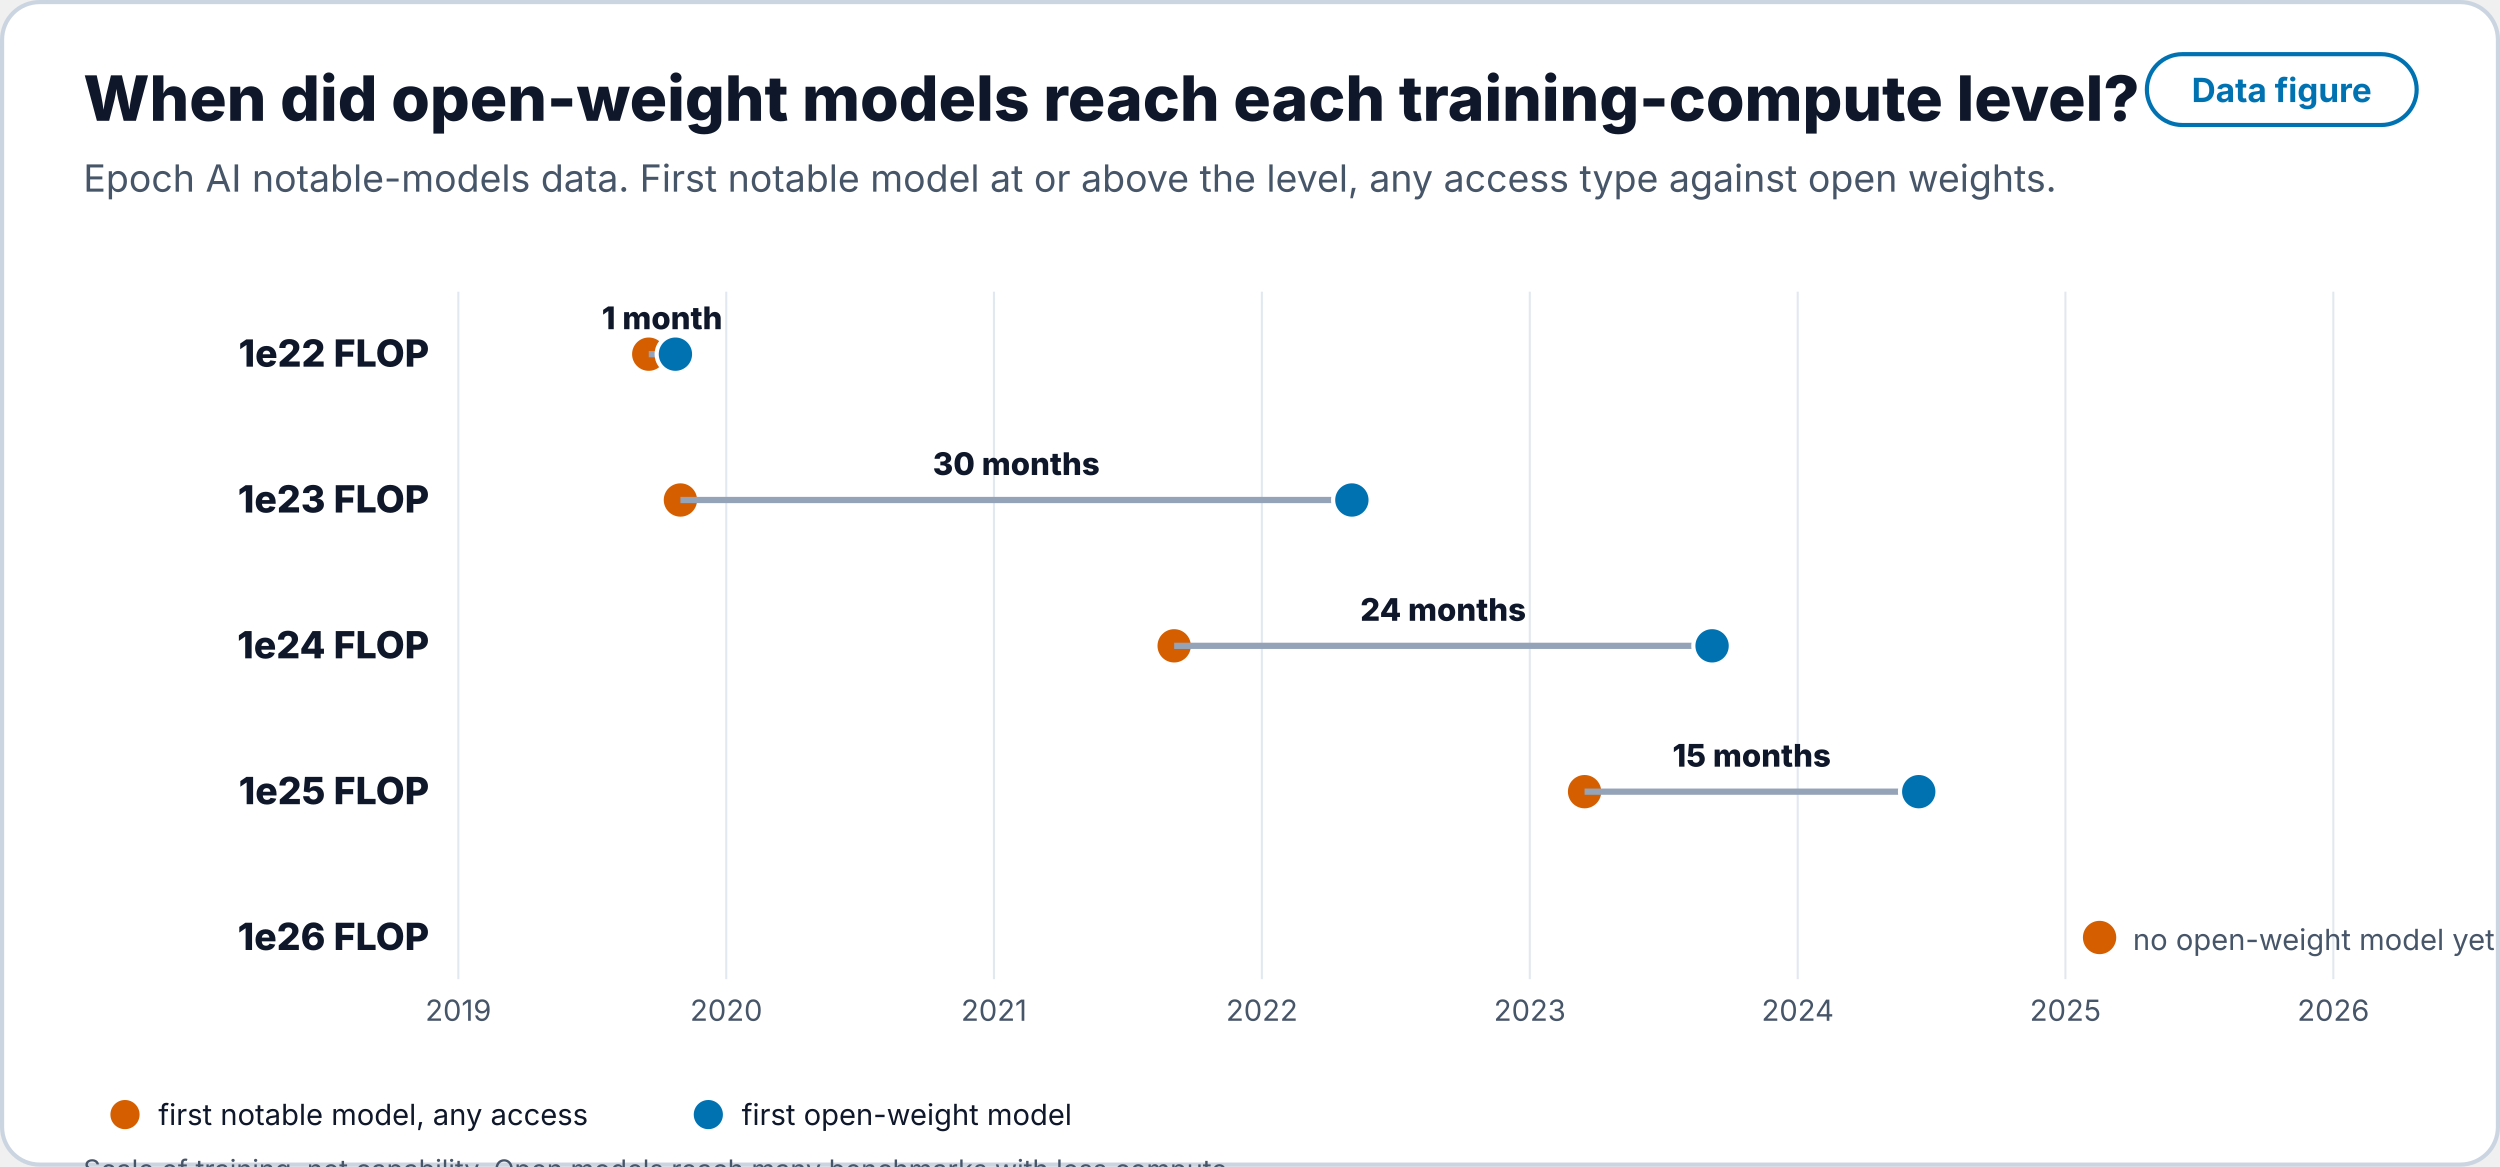
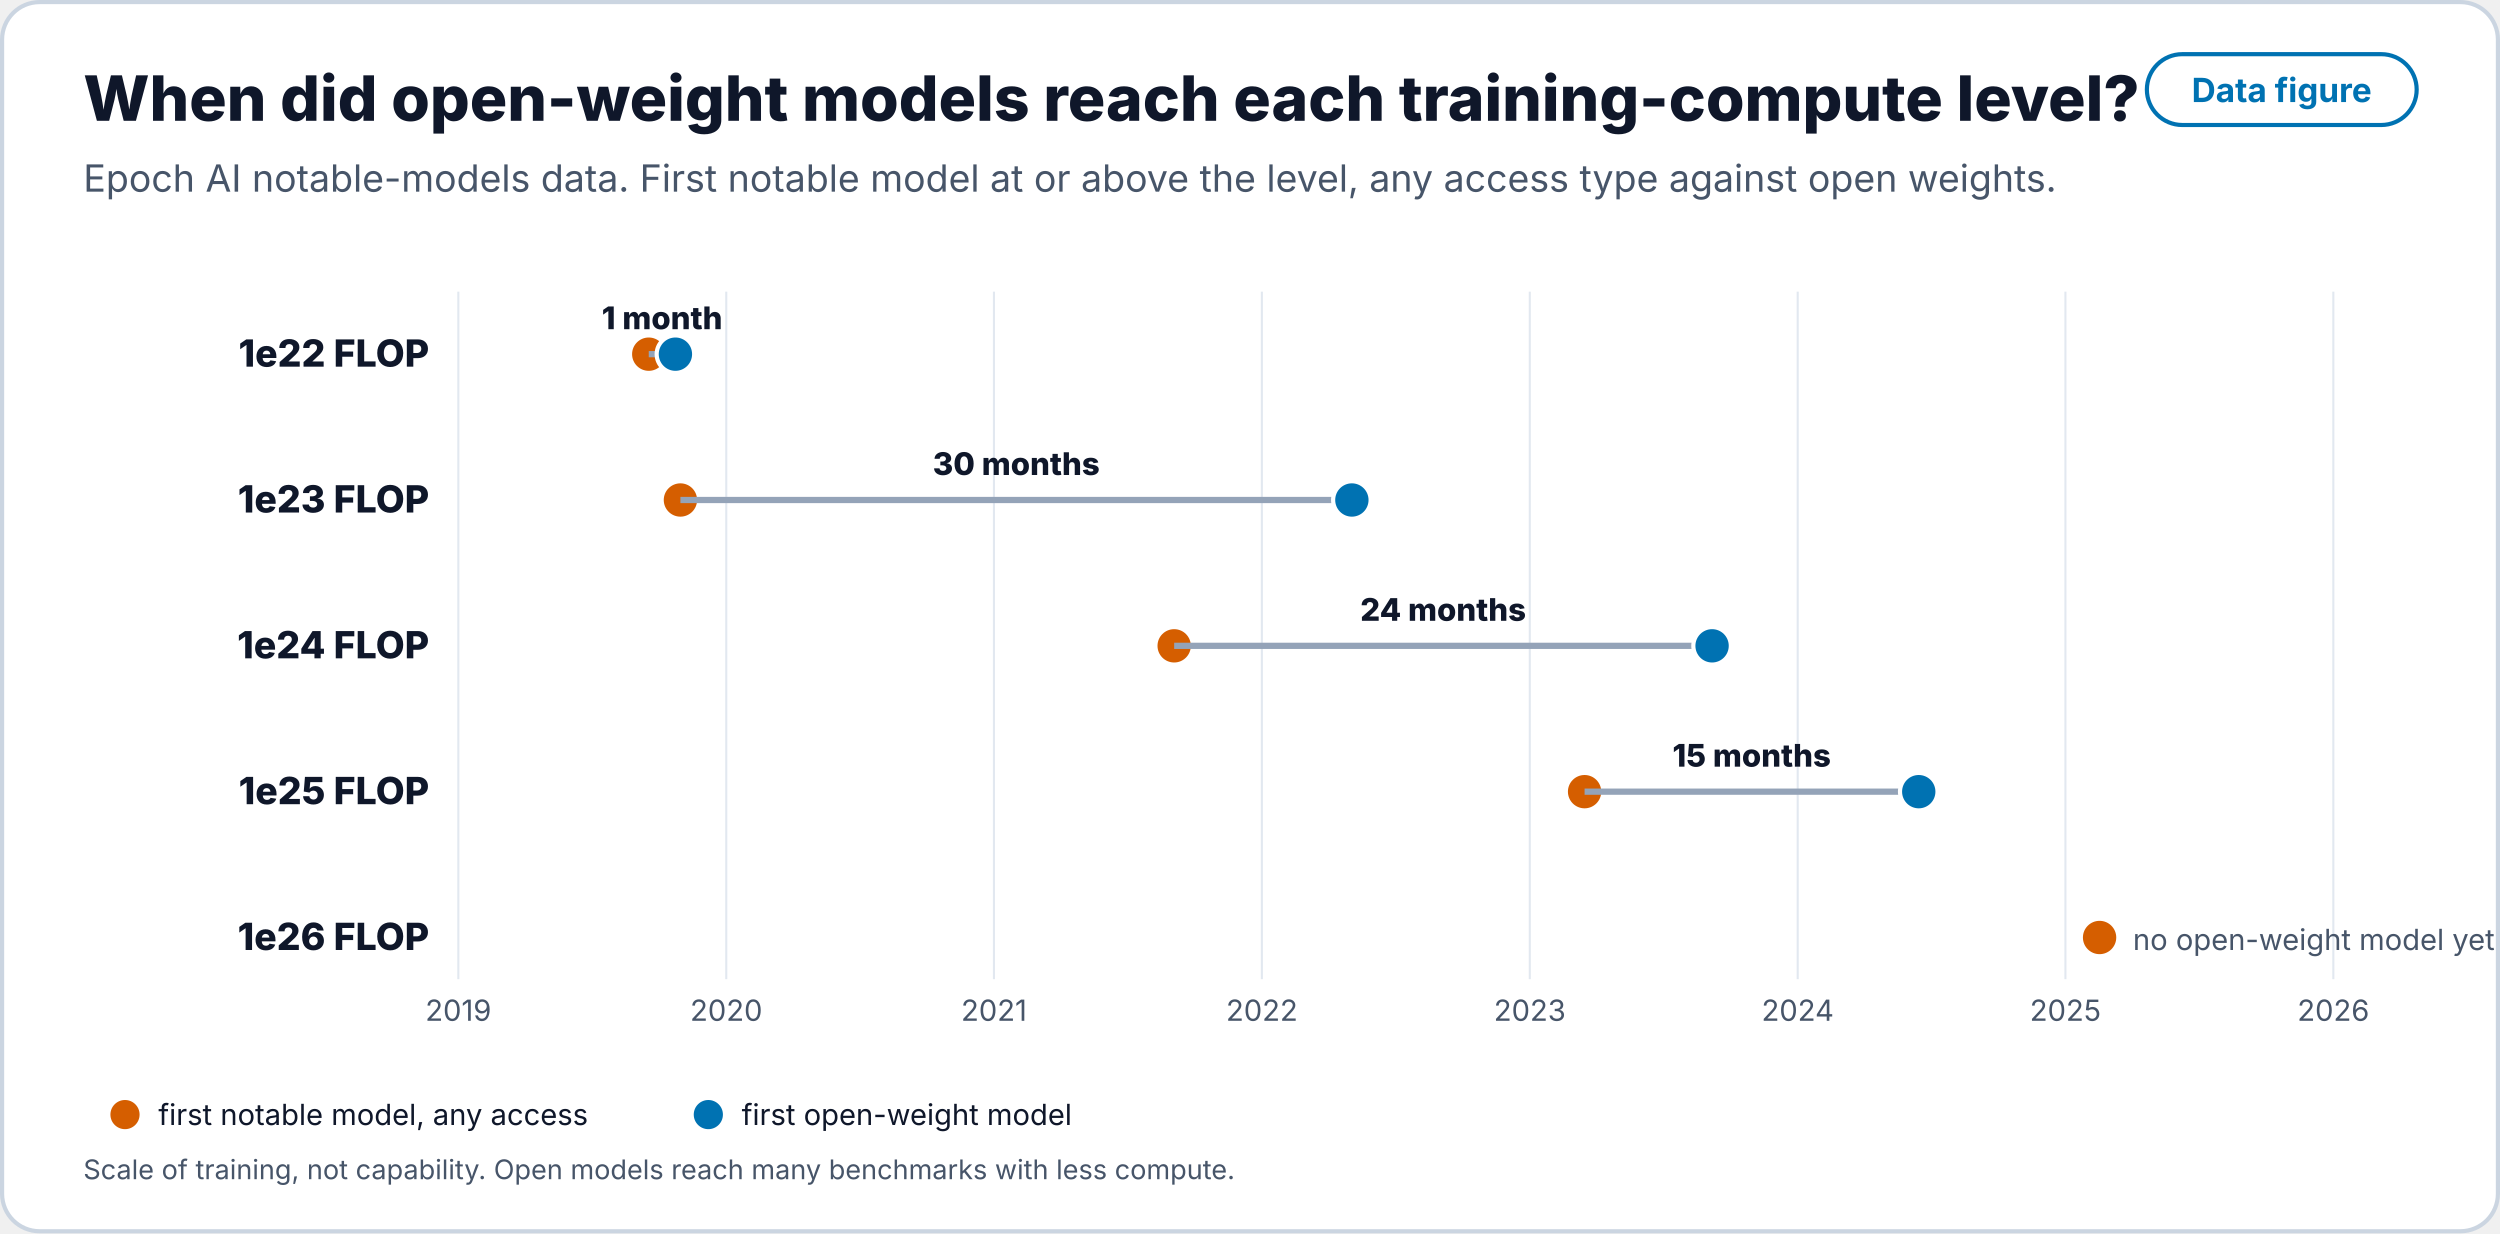
- <svg xmlns="http://www.w3.org/2000/svg" width="1200" height="560" viewBox="0 0 1200 560" role="img" aria-labelledby="t d">
+ <svg xmlns="http://www.w3.org/2000/svg" width="1200" height="592" viewBox="0 0 1200 592" role="img" aria-labelledby="t d">
  <defs>
    <marker id="ah" viewBox="0 0 10 10" refX="9" refY="5" markerWidth="7" markerHeight="7" orient="auto-start-reverse">
      <path d="M0 0 L10 5 L0 10 z" fill="#0f172a" />
    </marker>
  </defs>
-   <rect x="1" y="1" width="1198" height="558" rx="18" fill="#ffffff" stroke="#cbd5e1" stroke-width="2" />
+   <rect x="1" y="1" width="1198" height="590" rx="18" fill="#ffffff" stroke="#cbd5e1" stroke-width="2" />
  <text x="40.0" y="58.0" font-family="Inter, 'DejaVu Sans', Helvetica, Arial, sans-serif" font-size="30" font-weight="800" fill="#0f172a" text-anchor="start">When did open-weight models reach each training-compute level?</text>
  <text x="40.0" y="92.0" font-family="Inter, 'DejaVu Sans', Helvetica, Arial, sans-serif" font-size="18" font-weight="400" fill="#475569" text-anchor="start">Epoch AI notable-models data. First notable model at or above the level, any access type against open weights.</text>
  <rect x="1030.5" y="26" width="129.5" height="34" rx="17" fill="none" stroke="#0072B2" stroke-width="2" />
  <text x="1095.2" y="49.0" font-family="Inter, 'DejaVu Sans', Helvetica, Arial, sans-serif" font-size="16" font-weight="700" fill="#0072B2" text-anchor="middle">Data figure</text>
  <line x1="220.0" y1="140.0" x2="220.0" y2="470.0" stroke="#e2e8f0" stroke-width="1" />
  <text x="220.0" y="490.0" font-family="Inter, 'DejaVu Sans', Helvetica, Arial, sans-serif" font-size="14" font-weight="400" fill="#475569" text-anchor="middle">2019</text>
  <line x1="348.6" y1="140.0" x2="348.6" y2="470.0" stroke="#e2e8f0" stroke-width="1" />
  <text x="348.6" y="490.0" font-family="Inter, 'DejaVu Sans', Helvetica, Arial, sans-serif" font-size="14" font-weight="400" fill="#475569" text-anchor="middle">2020</text>
  <line x1="477.1" y1="140.0" x2="477.1" y2="470.0" stroke="#e2e8f0" stroke-width="1" />
  <text x="477.1" y="490.0" font-family="Inter, 'DejaVu Sans', Helvetica, Arial, sans-serif" font-size="14" font-weight="400" fill="#475569" text-anchor="middle">2021</text>
  <line x1="605.7" y1="140.0" x2="605.7" y2="470.0" stroke="#e2e8f0" stroke-width="1" />
  <text x="605.7" y="490.0" font-family="Inter, 'DejaVu Sans', Helvetica, Arial, sans-serif" font-size="14" font-weight="400" fill="#475569" text-anchor="middle">2022</text>
  <line x1="734.3" y1="140.0" x2="734.3" y2="470.0" stroke="#e2e8f0" stroke-width="1" />
  <text x="734.3" y="490.0" font-family="Inter, 'DejaVu Sans', Helvetica, Arial, sans-serif" font-size="14" font-weight="400" fill="#475569" text-anchor="middle">2023</text>
  <line x1="862.9" y1="140.0" x2="862.9" y2="470.0" stroke="#e2e8f0" stroke-width="1" />
  <text x="862.9" y="490.0" font-family="Inter, 'DejaVu Sans', Helvetica, Arial, sans-serif" font-size="14" font-weight="400" fill="#475569" text-anchor="middle">2024</text>
  <line x1="991.4" y1="140.0" x2="991.4" y2="470.0" stroke="#e2e8f0" stroke-width="1" />
  <text x="991.4" y="490.0" font-family="Inter, 'DejaVu Sans', Helvetica, Arial, sans-serif" font-size="14" font-weight="400" fill="#475569" text-anchor="middle">2025</text>
  <line x1="1120.0" y1="140.0" x2="1120.0" y2="470.0" stroke="#e2e8f0" stroke-width="1" />
  <text x="1120.0" y="490.0" font-family="Inter, 'DejaVu Sans', Helvetica, Arial, sans-serif" font-size="14" font-weight="400" fill="#475569" text-anchor="middle">2026</text>
  <text x="206.0" y="176.0" font-family="Inter, 'DejaVu Sans', Helvetica, Arial, sans-serif" font-size="18" font-weight="800" fill="#0f172a" text-anchor="end">1e22 FLOP</text>
  <circle cx="311.4" cy="170.0" r="9" fill="#D55E00" stroke="#ffffff" stroke-width="2" />
  <line x1="311.4" y1="170.0" x2="324.2" y2="170.0" stroke="#94a3b8" stroke-width="3" />
  <circle cx="324.2" cy="170.0" r="9" fill="#0072B2" stroke="white" stroke-width="2" />
  <text x="317.8" y="158.0" font-family="Inter, 'DejaVu Sans', Helvetica, Arial, sans-serif" font-size="15" font-weight="800" fill="#0f172a" text-anchor="middle">1 month</text>
  <text x="206.0" y="246.0" font-family="Inter, 'DejaVu Sans', Helvetica, Arial, sans-serif" font-size="18" font-weight="800" fill="#0f172a" text-anchor="end">1e23 FLOP</text>
  <circle cx="326.6" cy="240.0" r="9" fill="#D55E00" stroke="#ffffff" stroke-width="2" />
  <line x1="326.6" y1="240.0" x2="648.9" y2="240.0" stroke="#94a3b8" stroke-width="3" />
  <circle cx="648.9" cy="240.0" r="9" fill="#0072B2" stroke="white" stroke-width="2" />
  <text x="487.8" y="228.0" font-family="Inter, 'DejaVu Sans', Helvetica, Arial, sans-serif" font-size="15" font-weight="800" fill="#0f172a" text-anchor="middle">30 months</text>
  <text x="206.0" y="316.0" font-family="Inter, 'DejaVu Sans', Helvetica, Arial, sans-serif" font-size="18" font-weight="800" fill="#0f172a" text-anchor="end">1e24 FLOP</text>
  <circle cx="563.6" cy="310.0" r="9" fill="#D55E00" stroke="#ffffff" stroke-width="2" />
  <line x1="563.6" y1="310.0" x2="821.8" y2="310.0" stroke="#94a3b8" stroke-width="3" />
  <circle cx="821.8" cy="310.0" r="9" fill="#0072B2" stroke="white" stroke-width="2" />
  <text x="692.7" y="298.0" font-family="Inter, 'DejaVu Sans', Helvetica, Arial, sans-serif" font-size="15" font-weight="800" fill="#0f172a" text-anchor="middle">24 months</text>
  <text x="206.0" y="386.0" font-family="Inter, 'DejaVu Sans', Helvetica, Arial, sans-serif" font-size="18" font-weight="800" fill="#0f172a" text-anchor="end">1e25 FLOP</text>
  <circle cx="760.6" cy="380.0" r="9" fill="#D55E00" stroke="#ffffff" stroke-width="2" />
  <line x1="760.6" y1="380.0" x2="921.0" y2="380.0" stroke="#94a3b8" stroke-width="3" />
  <circle cx="921.0" cy="380.0" r="9" fill="#0072B2" stroke="white" stroke-width="2" />
  <text x="840.8" y="368.0" font-family="Inter, 'DejaVu Sans', Helvetica, Arial, sans-serif" font-size="15" font-weight="800" fill="#0f172a" text-anchor="middle">15 months</text>
  <text x="206.0" y="456.0" font-family="Inter, 'DejaVu Sans', Helvetica, Arial, sans-serif" font-size="18" font-weight="800" fill="#0f172a" text-anchor="end">1e26 FLOP</text>
  <circle cx="1007.8" cy="450.0" r="9" fill="#D55E00" stroke="#ffffff" stroke-width="2" />
  <text x="1023.8" y="456.0" font-family="Inter, 'DejaVu Sans', Helvetica, Arial, sans-serif" font-size="14" font-weight="400" fill="#475569" text-anchor="start">no open-weight model yet</text>
  <circle cx="60.0" cy="535.0" r="8" fill="#D55E00" stroke="#ffffff" stroke-width="2" />
  <text x="76.0" y="540.0" font-family="Inter, 'DejaVu Sans', Helvetica, Arial, sans-serif" font-size="14" font-weight="400" fill="#0f172a" text-anchor="start">first notable model, any access</text>
  <circle cx="340.0" cy="535.0" r="8" fill="#0072B2" stroke="#ffffff" stroke-width="2" />
  <text x="356.0" y="540.0" font-family="Inter, 'DejaVu Sans', Helvetica, Arial, sans-serif" font-size="14" font-weight="400" fill="#0f172a" text-anchor="start">first open-weight model</text>
  <text x="40.0" y="566.0" font-family="Inter, 'DejaVu Sans', Helvetica, Arial, sans-serif" font-size="13" font-weight="400" fill="#475569" text-anchor="start">Scale of training, not capability. Open models reach many benchmarks with less compute.</text>
</svg>
